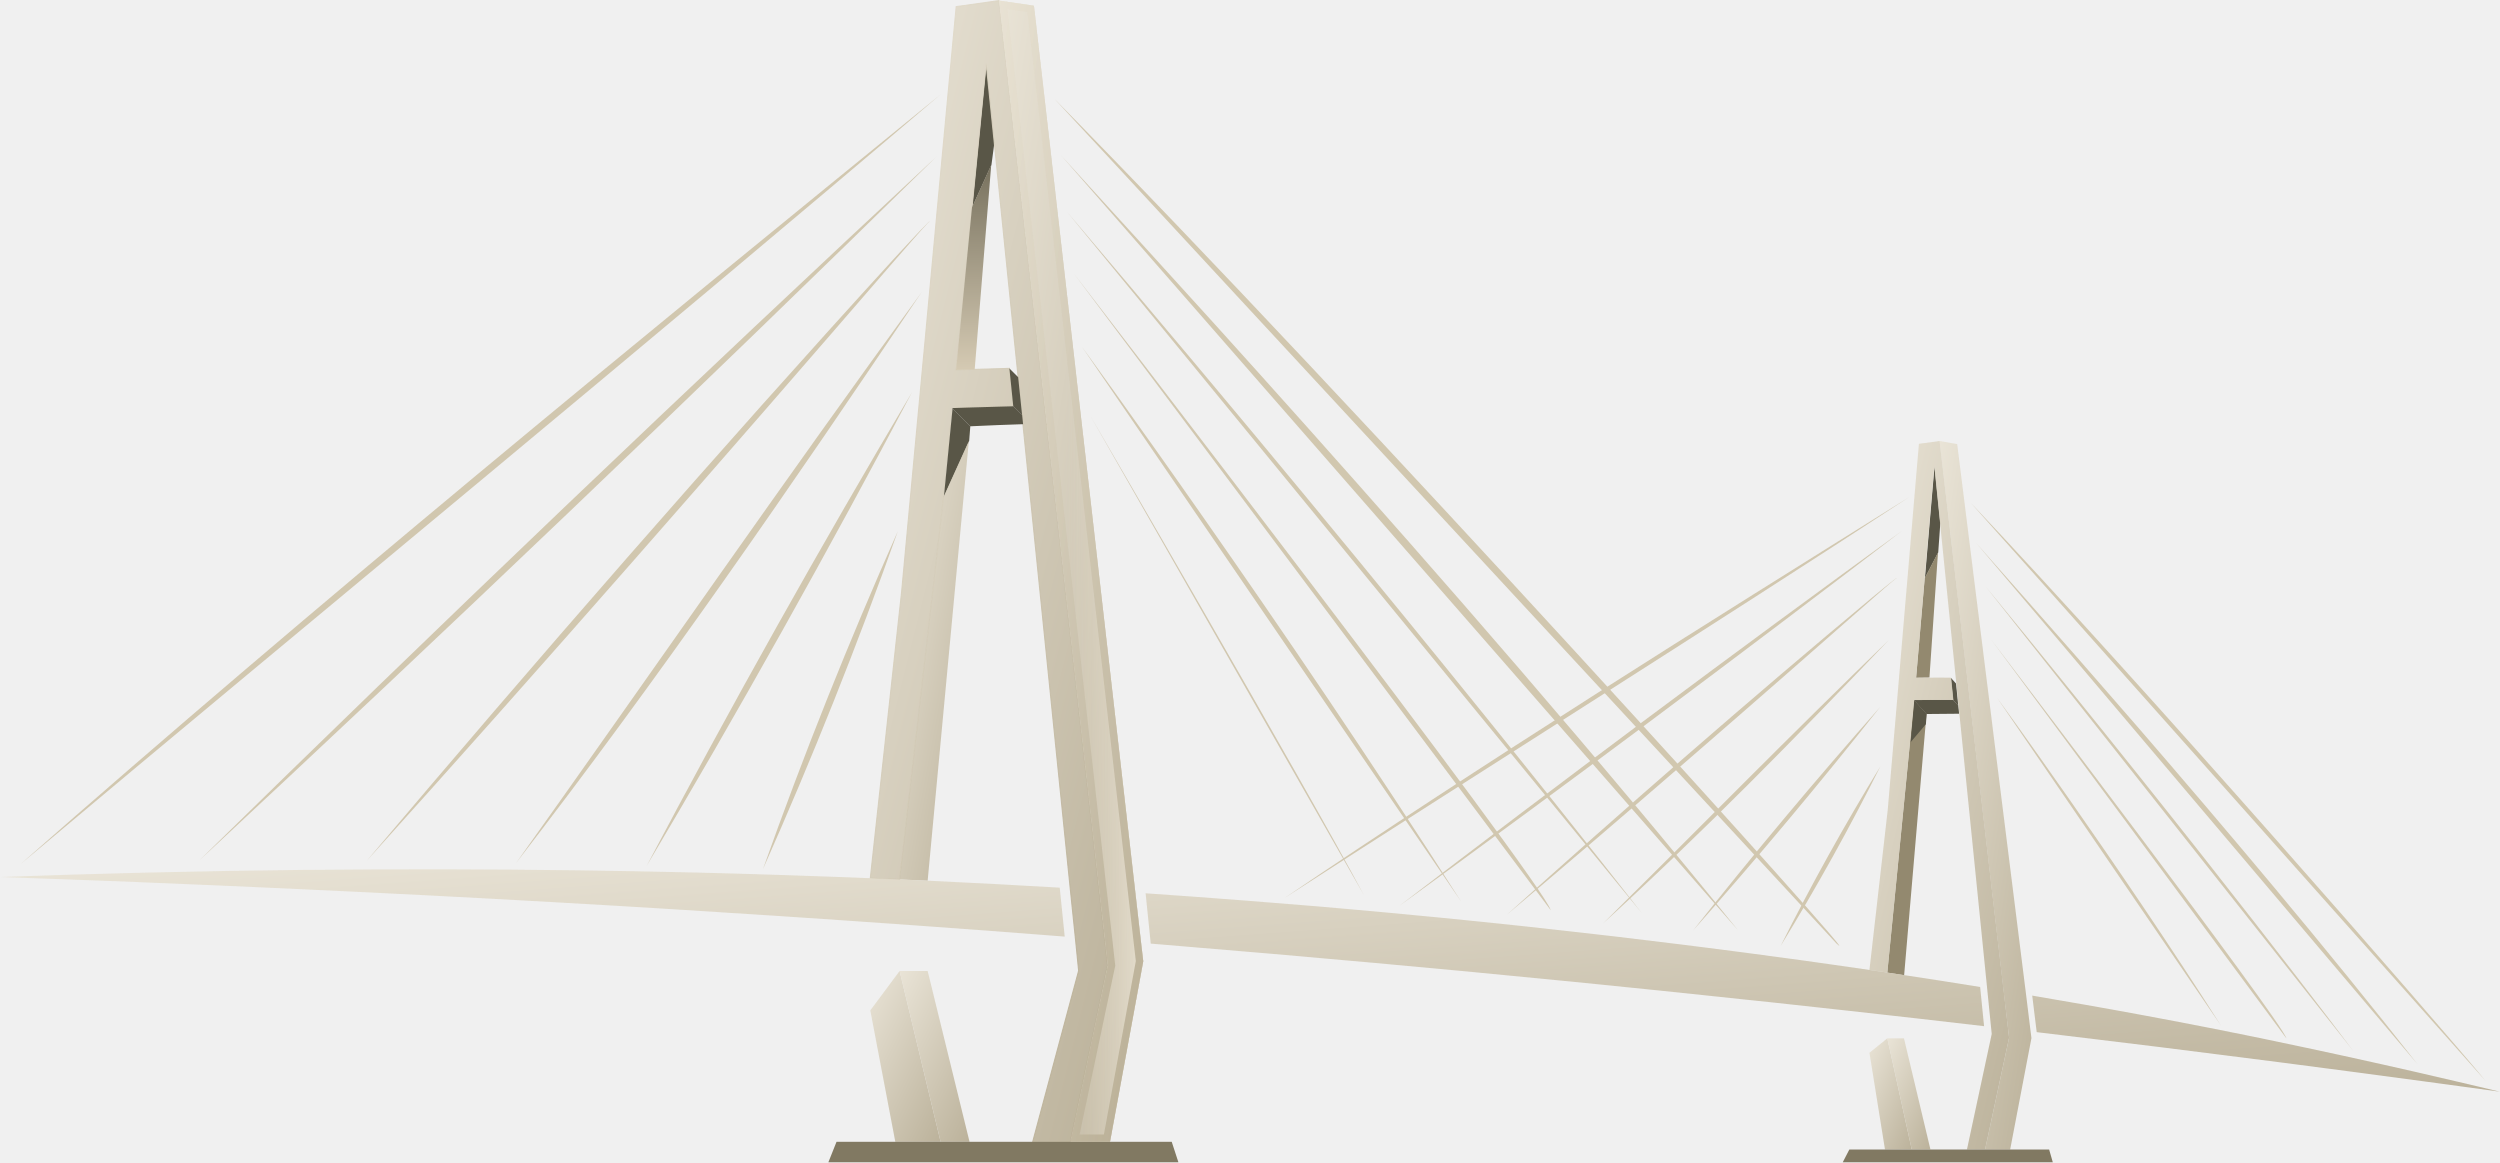
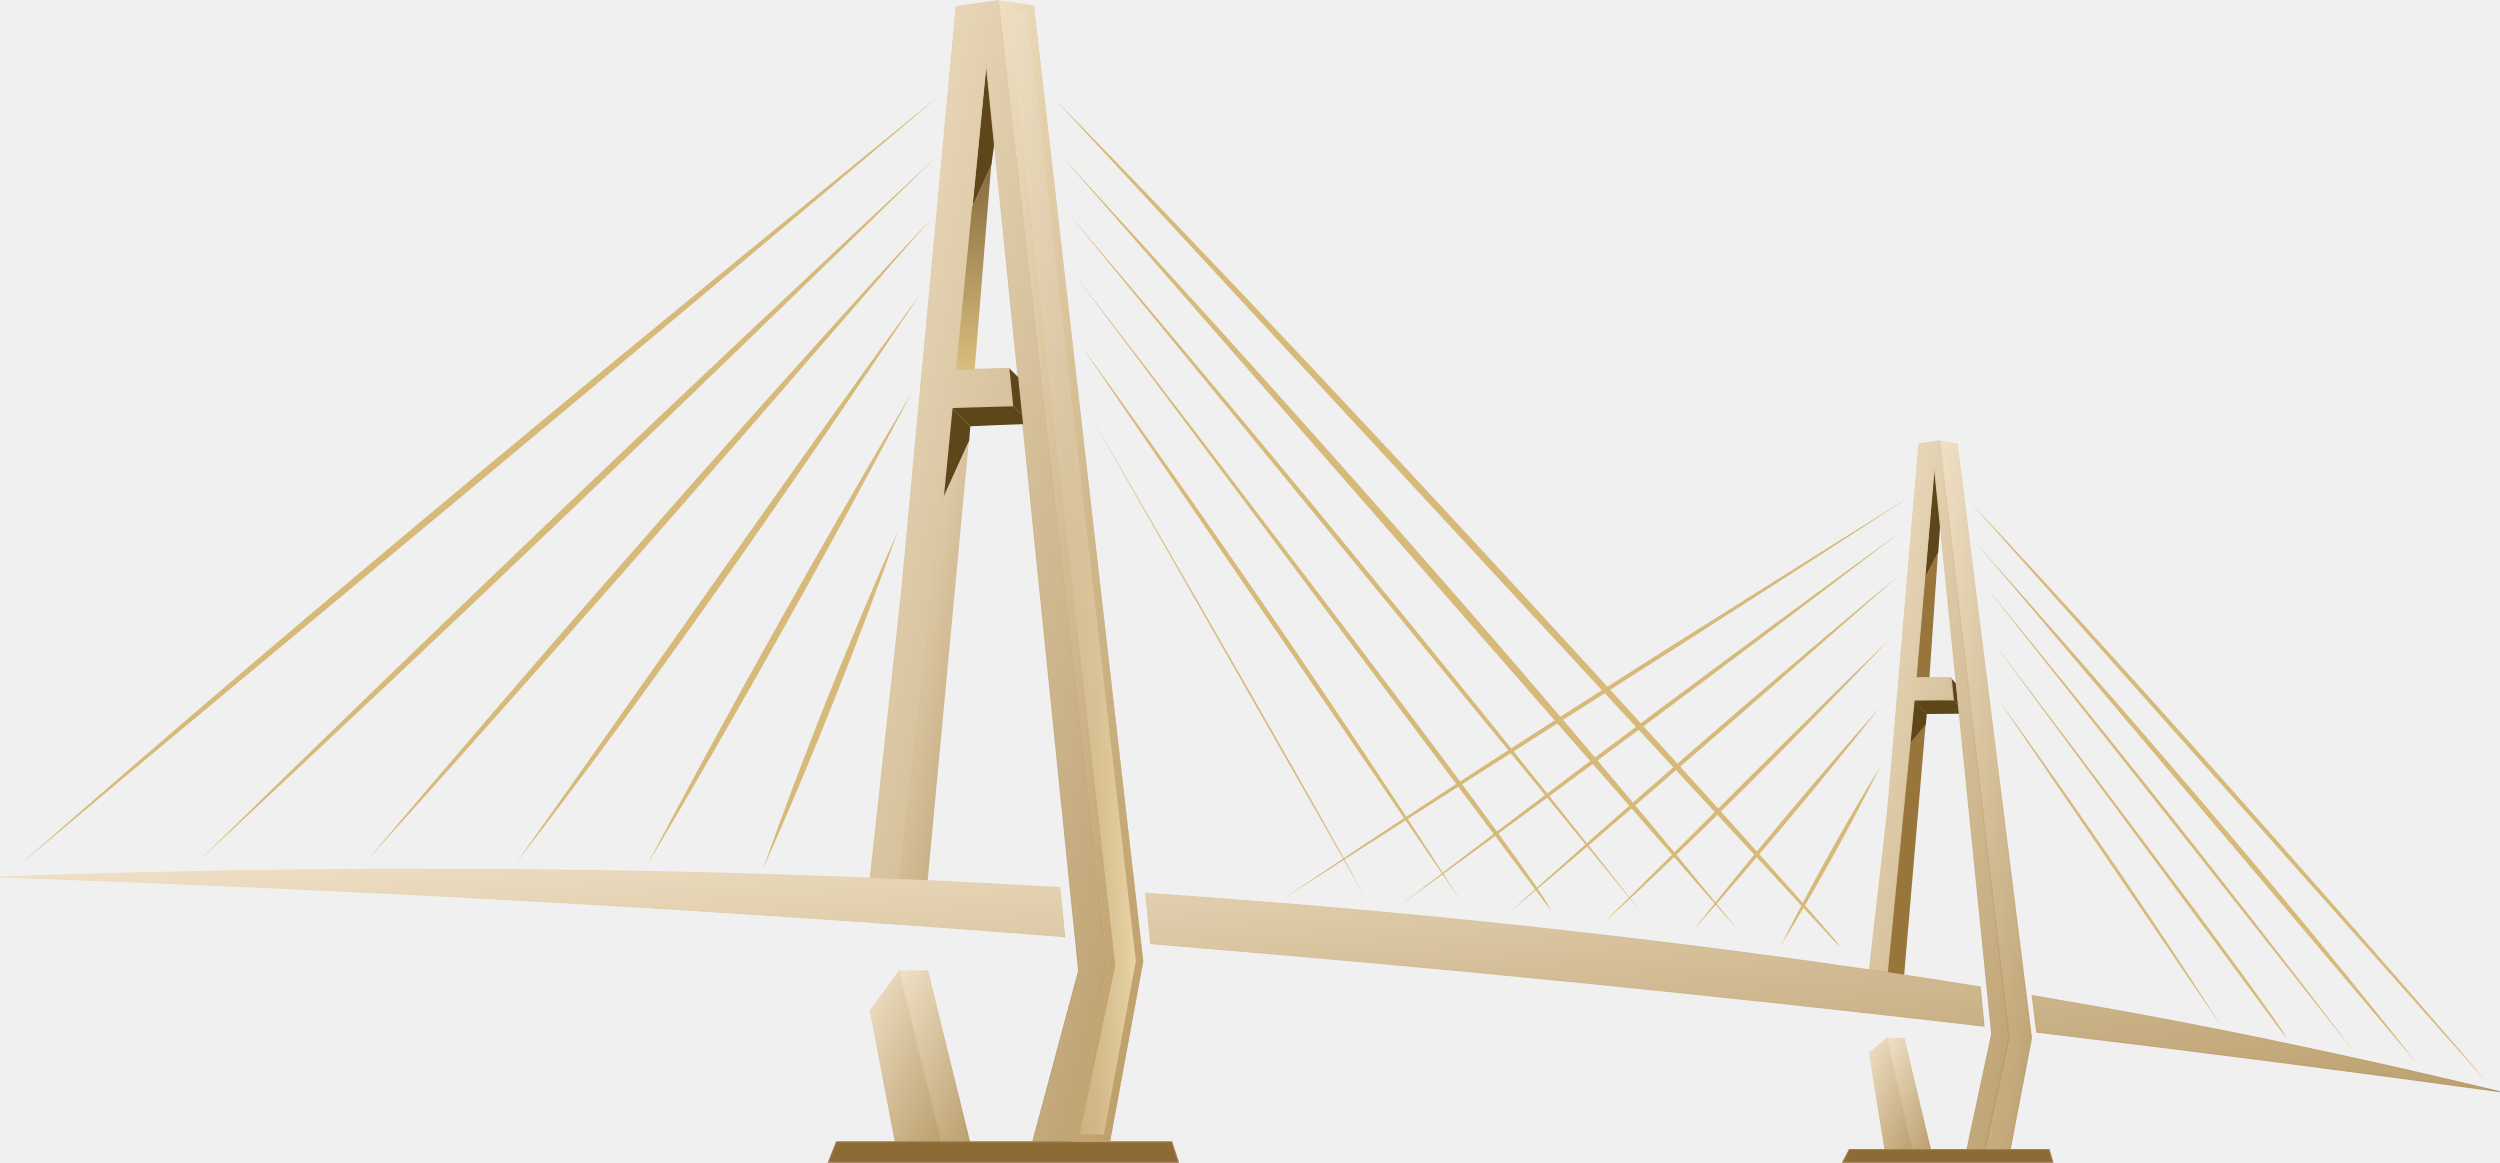
<svg xmlns="http://www.w3.org/2000/svg" xmlns:xlink="http://www.w3.org/1999/xlink" preserveAspectRatio="none" overflow="visible" style="display: block;" width="340.02" height="158.151" viewBox="0 0 340.02 158.151" fill="none">
  <g id="Group 97">
    <g id="Vector">
</g>
-     <path id="Vector_2" d="M134.846 22.413L135.249 19.362L134.16 8.683L132.233 28.182L134.846 22.413Z" fill="#595647" />
-     <path id="Vector_3" d="M257.569 145.22L257.298 143.981L256.914 142.243L256.687 141.223L254.257 143.189L254.427 144.228L256.372 156.339H260.011L257.569 145.22Z" fill="url(#paint0_linear_0_81)" fill-opacity="0.87" stroke-miterlimit="10" />
+     <path id="Vector_2" d="M134.846 22.413L135.249 19.362L134.16 8.683L132.233 28.182L134.846 22.413Z" fill="#5C461A" />
+     <path id="Vector_3" d="M257.569 145.22L257.298 143.981L256.914 142.243L256.687 141.223L254.257 143.189L254.427 144.228L256.372 156.339H260.011L257.569 145.22Z" fill="url(#paint0_linear_0_81)" fill-opacity="0.87" stroke-width="0.15" stroke-miterlimit="10" stroke="url(#paint1_linear_0_81)" stroke-opacity="0.87" />
    <g id="Vector_4">
      <path d="M150.234 127.822L149.465 121.047L136.772 8.339L135.846 0.085L130.048 0.898L128.077 22.015L127.919 23.714L127.315 30.196L127.17 31.781L126.522 38.756L126.383 40.235L125.665 47.956L125.527 49.408L124.519 60.193L124.375 61.732L122.782 78.812L122.631 80.445L118.368 119.435C119.772 119.495 122.354 119.608 122.354 119.608L128.335 67.561L129.512 55.557L129.525 55.483L132.151 55.397L137.805 55.237L137.282 50.101L132.566 50.241L130.035 50.314V50.3L132.207 28.171L134.128 8.672L135.135 18.511L138.346 50.067L138.869 55.203L138.995 56.416L139.121 57.668L145.555 120.801L146.248 127.489L146.701 132.026L140.455 155.288H145.562L150.63 131.28L150.246 127.809L150.234 127.822Z" fill="url(#paint2_linear_0_81)" fill-opacity="0.87" />
      <path d="M138.459 51.3L138.982 56.462M150.234 127.822L149.465 121.047L136.772 8.339L135.846 0.085L130.048 0.898L128.077 22.015L127.919 23.714L127.315 30.196L127.17 31.781L126.522 38.756L126.383 40.235L125.665 47.956L125.527 49.408L124.519 60.193L124.375 61.732L122.782 78.812L122.631 80.445L118.368 119.435C119.772 119.495 122.354 119.608 122.354 119.608L128.335 67.561L129.512 55.557L129.525 55.483L132.151 55.397L137.805 55.237L137.282 50.101L132.566 50.241L130.035 50.314V50.3L132.207 28.171L134.128 8.672L135.135 18.511L138.346 50.067L138.869 55.203L138.995 56.416L139.121 57.668L145.555 120.801L146.248 127.489L146.701 132.026L140.455 155.288H145.562L150.63 131.28L150.246 127.809L150.234 127.822Z" stroke-width="0.15" stroke-miterlimit="10" stroke="url(#paint3_linear_0_81)" stroke-opacity="0.87" />
    </g>
-     <path id="Vector_5" d="M131.814 59.98V59.973L131.971 57.974L129.553 55.563L128.376 67.567L131.814 59.98Z" fill="#595647" />
+     <path id="Vector_5" d="M131.814 59.98V59.973L131.971 57.974L129.553 55.563L128.376 67.567L131.814 59.98Z" fill="#5C461A" />
    <path id="Vector_6" d="M155.196 128.207L154.415 121.372L149.479 78.191L149.315 76.726L147.71 62.69L147.527 61.097L146.797 54.729L146.526 52.371L145.764 45.676L145.5 43.377L144.838 37.582L144.58 35.324L143.919 29.548L143.667 27.343L143.214 23.372L142.975 21.267L140.626 0.776L135.891 0.077L136.823 8.337L137.308 12.674L142.055 54.822L148.963 116.183L149.51 121.052L150.285 127.827L150.669 131.298L145.6 155.3H150.971L155.492 130.745L155.196 128.207Z" fill="url(#paint4_linear_0_81)" fill-opacity="0.87" />
    <path id="Vector_7" d="M132.202 28.185L130.03 50.322L132.567 50.248L134.815 22.416L132.202 28.185Z" fill="url(#paint5_linear_0_81)" />
-     <path id="Vector_8" d="M262.026 97.121L260.338 95.243L256.686 132.282C257.48 132.402 258.197 132.515 258.978 132.635L262.019 97.121H262.026Z" fill="#93896F" />
-     <path id="Vector_9" d="M263.613 75.141L263.89 71.27H263.902L263.109 63.45L261.805 78.631L263.613 75.141Z" fill="#595647" />
-     <path id="Vector_10" d="M263.591 75.131L261.777 78.622L260.606 92.178C260.726 92.178 262.218 92.152 262.42 92.152L263.584 75.125L263.591 75.131Z" fill="#93896F" />
-     <path id="Vector_11" d="M260.703 148.565L260.407 147.319L258.953 141.223H256.686L257.297 143.981L257.568 145.22L260.011 156.339H262.554L260.703 148.565Z" fill="url(#paint6_linear_0_81)" fill-opacity="0.87" stroke-miterlimit="10" />
-     <path id="Vector_12" d="M276.179 140.291L275.562 135.274L272.37 109.8L272.181 108.295L271.054 99.268L270.872 97.783L269.82 89.402L269.638 87.924L269.096 83.62L268.92 82.201L268.397 78.044L268.227 76.645L267.799 73.234L267.598 71.609L266.194 60.404L263.782 59.978L265.413 73.894L265.438 74.147L267.887 95.138L272.502 134.775L273.107 139.918L273.252 141.15L269.984 156.352H273.396L276.293 141.19L276.179 140.291Z" fill="url(#paint8_linear_0_81)" fill-opacity="0.87" stroke-miterlimit="10" />
-     <path id="Vector_13" d="M137.286 50.111L137.809 55.247L139.011 56.44L138.476 51.297L137.286 50.111Z" fill="#595647" />
+     <path id="Vector_8" d="M262.026 97.121L260.338 95.243L256.686 132.282C257.48 132.402 258.197 132.515 258.978 132.635L262.019 97.121H262.026Z" fill="#98763B" />
+     <path id="Vector_9" d="M263.613 75.141L263.89 71.27H263.902L263.109 63.45L261.805 78.631L263.613 75.141Z" fill="#5C461A" />
+     <path id="Vector_10" d="M263.591 75.131L261.777 78.622L260.606 92.178C260.726 92.178 262.218 92.152 262.42 92.152L263.584 75.125L263.591 75.131Z" fill="#98763B" />
+     <path id="Vector_11" d="M260.703 148.565L260.407 147.319L258.953 141.223H256.686L257.297 143.981L257.568 145.22L260.011 156.339H262.554L260.703 148.565Z" fill="url(#paint6_linear_0_81)" fill-opacity="0.87" stroke-width="0.15" stroke-miterlimit="10" stroke="url(#paint7_linear_0_81)" stroke-opacity="0.87" />
+     <path id="Vector_12" d="M276.179 140.291L275.562 135.274L272.37 109.8L272.181 108.295L271.054 99.268L270.872 97.783L269.82 89.402L269.638 87.924L269.096 83.62L268.92 82.201L268.397 78.044L268.227 76.645L267.799 73.234L267.598 71.609L266.194 60.404L263.782 59.978L265.413 73.894L265.438 74.147L267.887 95.138L272.502 134.775L273.107 139.918L273.252 141.15L269.984 156.352H273.396L276.293 141.19L276.179 140.291Z" fill="url(#paint8_linear_0_81)" fill-opacity="0.87" stroke-width="0.15" stroke-miterlimit="10" stroke="url(#paint9_linear_0_81)" stroke-opacity="0.87" />
+     <path id="Vector_13" d="M137.286 50.111L137.809 55.247L139.011 56.44L138.476 51.297L137.286 50.111Z" fill="#5C461A" />
    <g id="Vector_14">
</g>
-     <path id="Vector_15" d="M139.026 56.433L137.836 55.254L132.182 55.414L129.556 55.501L129.544 55.574L131.962 57.979C133.957 57.872 137.395 57.752 139.146 57.692L139.02 56.44L139.026 56.433Z" fill="#595647" />
-     <path id="Vector_16" d="M265.645 95.21L266.338 95.989L266.036 92.971L265.337 92.192L265.645 95.21Z" fill="#595647" />
+     <path id="Vector_15" d="M139.026 56.433L137.836 55.254L132.182 55.414L129.556 55.501L129.544 55.574L131.962 57.979C133.957 57.872 137.395 57.752 139.146 57.692L139.02 56.44L139.026 56.433Z" fill="#5C461A" />
+     <path id="Vector_16" d="M265.645 95.21L266.338 95.989L266.036 92.971L265.337 92.192L265.645 95.21Z" fill="#5C461A" />
    <g id="Vector_17">
</g>
-     <path id="Vector_18" d="M265.648 95.194C264.572 95.174 263.249 95.187 262.135 95.194C261.379 95.194 260.718 95.194 260.315 95.207V95.234L262.003 97.112L266.454 97.072L266.341 95.966L265.648 95.194Z" fill="#595647" />
-     <path id="Vector_19" d="M261.938 98.494L262.039 97.121L260.351 95.243L259.86 100.945L261.938 98.494Z" fill="#595647" />
+     <path id="Vector_18" d="M265.648 95.194C264.572 95.174 263.249 95.187 262.135 95.194C261.379 95.194 260.718 95.194 260.315 95.207V95.234L262.003 97.112L266.454 97.072L266.341 95.966L265.648 95.194Z" fill="#5C461A" />
+     <path id="Vector_19" d="M261.938 98.494L262.039 97.121L260.351 95.243L259.86 100.945L261.938 98.494Z" fill="#5C461A" />
    <path id="Vector_20" d="M126.168 119.786L131.772 59.978L128.334 67.565L122.352 119.613C123.599 119.66 125.771 119.759 127.018 119.819" fill="url(#paint10_linear_0_81)" fill-opacity="0.87" />
-     <path id="Vector_21" d="M121.768 155.296H127.932L122.712 133.566L122.354 132.06L118.368 137.423L121.768 155.296Z" fill="url(#paint11_linear_0_81)" fill-opacity="0.87" stroke-miterlimit="10" />
-     <path id="Vector_22" d="M273.114 139.918L272.516 134.775L267.901 95.138L265.451 74.154L265.42 73.901L263.796 59.978L260.987 60.358L259.993 72.049L259.879 73.394L259.533 77.478L259.407 78.937L259.048 83.134L258.916 84.679L258.544 89.083L258.412 90.648L257.732 98.629L257.594 100.228L256.895 108.408L256.744 110.167L254.257 131.93C255.012 132.037 255.95 132.163 256.693 132.283L260.345 95.245V95.218C260.754 95.205 261.409 95.205 262.165 95.205C263.279 95.191 264.601 95.185 265.678 95.205L265.37 92.174C264.425 92.154 263.33 92.154 262.379 92.167C262.196 92.167 262.02 92.167 261.856 92.167C261.523 92.167 261.214 92.174 260.956 92.18C260.824 92.18 260.71 92.18 260.603 92.187L261.623 80.409L263.084 63.449L263.877 71.263L265.993 92.18L266.301 95.211L266.49 97.077L270.262 134.382V134.395L270.791 139.651L270.891 140.624L267.762 155.213L267.611 155.919L267.517 156.345H269.985L273.253 141.143L273.108 139.911L273.114 139.918Z" fill="url(#paint13_linear_0_81)" fill-opacity="0.87" stroke-miterlimit="10" />
-     <path id="Vector_23" d="M131.866 155.296L126.168 132.06H122.352L127.931 155.296H131.866Z" fill="url(#paint15_linear_0_81)" fill-opacity="0.87" stroke-miterlimit="10" />
-     <path id="Vector_24" d="M145.538 155.305H140.425V155.298H140.419H131.843H127.908H121.744H113.773L112.665 158.076H140.419H145.532H160.271L159.364 155.298H150.909H145.538V155.305Z" fill="#817962" stroke-miterlimit="10" />
-     <path id="Vector_25" d="M278.699 156.344H273.422H270.01H268.845H268.033H267.542H262.586H260.043H256.403H255.881H255.031H251.524L250.63 158.076H256.555H257.392H269.663H270.463H279.196L278.699 156.344Z" fill="#817962" stroke-miterlimit="10" />
-     <path id="Vector_26" d="M144.818 127.383C131.507 126.344 118.316 125.404 105.233 124.538C105.113 124.532 105 124.525 104.88 124.518C100.466 124.225 96.072 123.946 91.683 123.672C91.545 123.666 91.412 123.652 91.274 123.646C86.142 123.326 81.03 123.033 75.93 122.74C75.779 122.733 75.628 122.72 75.47 122.713C69.671 122.38 63.891 122.074 58.136 121.774C57.948 121.767 57.759 121.754 57.576 121.747C51.563 121.441 45.569 121.148 39.606 120.874C39.367 120.861 39.122 120.855 38.882 120.841C32.309 120.541 25.761 120.255 19.25 119.995C18.948 119.982 18.646 119.969 18.344 119.955C12.205 119.715 6.085 119.489 0.003 119.282C6.375 119.049 12.967 118.849 19.773 118.683C20.101 118.676 20.434 118.669 20.762 118.663C27.436 118.503 34.305 118.383 41.357 118.31C41.615 118.31 41.879 118.31 42.138 118.31C48.132 118.25 54.258 118.223 60.504 118.236C60.705 118.236 60.907 118.236 61.115 118.236C66.781 118.25 72.542 118.29 78.398 118.37C78.562 118.37 78.725 118.37 78.889 118.376C83.825 118.443 88.831 118.536 93.893 118.656C94.038 118.656 94.183 118.656 94.328 118.663C98.515 118.763 102.758 118.889 107.027 119.029C107.153 119.029 107.273 119.036 107.399 119.043C111.233 119.169 115.093 119.309 118.99 119.469C120.394 119.529 121.798 119.589 123.196 119.649C124.443 119.695 125.671 119.755 126.917 119.815C132.596 120.082 138.339 120.388 144.131 120.728L144.156 120.968L144.811 127.396L144.818 127.383ZM329.343 145.976C329.06 145.909 328.764 145.842 328.474 145.776C325.471 145.09 322.241 144.363 318.797 143.611C318.589 143.564 318.388 143.524 318.18 143.477C315.151 142.818 311.959 142.138 308.635 141.446C308.446 141.406 308.257 141.366 308.068 141.326C307.262 141.159 306.456 140.993 305.631 140.826C304.152 140.526 302.238 140.14 299.933 139.687C299.757 139.654 299.587 139.62 299.41 139.587C297.119 139.141 294.43 138.621 291.395 138.062C291.238 138.035 291.087 138.002 290.923 137.975C288.612 137.549 286.1 137.089 283.386 136.616C283.273 136.596 283.153 136.576 283.034 136.556C280.937 136.19 278.727 135.803 276.398 135.41L277.008 140.38C279.665 140.693 282.291 141.019 284.935 141.339C285.042 141.352 285.156 141.366 285.263 141.379C287.895 141.699 290.533 142.012 293.152 142.338C293.297 142.358 293.442 142.378 293.593 142.392C296.288 142.725 298.963 143.071 301.652 143.411C301.816 143.431 301.973 143.451 302.137 143.471C304.825 143.811 307.514 144.15 310.19 144.497C310.36 144.517 310.536 144.543 310.706 144.563C313.785 144.963 316.845 145.363 319.911 145.769C320.094 145.796 320.283 145.816 320.472 145.842C323.5 146.242 326.522 146.648 329.538 147.055C329.796 147.088 330.061 147.128 330.319 147.161C333.549 147.601 336.785 148.034 340.003 148.48C336.911 147.741 333.335 146.895 329.337 145.976H329.343ZM269.314 134.238C266.216 133.738 262.64 133.172 259.215 132.659C259.215 132.659 258.245 132.512 256.929 132.313C256.18 132.199 255.651 132.119 254.896 132.013C253.164 131.76 251.389 131.5 249.588 131.247C249.462 131.227 249.336 131.213 249.216 131.193C247.775 130.987 246.308 130.78 244.822 130.574C244.482 130.527 244.142 130.481 243.795 130.434C243.758 130.434 243.72 130.421 243.682 130.421C243.562 130.407 243.449 130.387 243.336 130.374C241.283 130.094 239.174 129.808 237.039 129.528C236.863 129.508 236.687 129.481 236.511 129.461C235.018 129.262 233.501 129.068 231.965 128.875C231.581 128.829 231.196 128.775 230.806 128.729C230.088 128.635 229.364 128.549 228.64 128.455C228.426 128.429 228.206 128.402 227.992 128.376C225.328 128.042 222.621 127.716 219.851 127.39C219.466 127.343 219.076 127.303 218.692 127.256C218.629 127.25 218.566 127.243 218.497 127.236C218.251 127.21 218.012 127.183 217.766 127.15C214.549 126.777 211.262 126.41 207.9 126.044C207.655 126.017 207.409 125.991 207.163 125.964C207.038 125.951 206.912 125.937 206.786 125.924C206.66 125.911 206.534 125.897 206.408 125.884C202.901 125.511 199.325 125.145 195.673 124.785C195.32 124.752 194.968 124.718 194.621 124.685C190.73 124.305 186.745 123.939 182.69 123.579C182.526 123.566 182.362 123.552 182.205 123.539C181.122 123.446 180.045 123.346 178.956 123.253C175.839 122.993 172.748 122.746 169.656 122.507C169.537 122.5 169.423 122.487 169.304 122.48C164.783 122.127 160.275 121.794 155.811 121.494L156.51 128.342C156.579 128.342 156.648 128.356 156.724 128.356C162.013 128.789 167.283 129.235 172.534 129.688C172.641 129.695 172.754 129.708 172.861 129.715C177.382 130.108 181.89 130.507 186.386 130.914C186.537 130.927 186.688 130.94 186.839 130.954C191.146 131.347 195.44 131.74 199.721 132.146C199.86 132.159 199.998 132.173 200.137 132.186C200.338 132.206 200.533 132.226 200.735 132.246C200.779 132.246 200.817 132.253 200.861 132.259C204.733 132.626 208.599 133.005 212.452 133.385C212.478 133.385 212.503 133.385 212.522 133.392C212.755 133.412 212.994 133.438 213.227 133.458C213.321 133.465 213.416 133.478 213.51 133.485C216.942 133.825 220.354 134.178 223.767 134.524C223.975 134.544 224.189 134.564 224.396 134.591C224.51 134.604 224.629 134.617 224.743 134.624C225.108 134.664 225.473 134.697 225.838 134.737C228.3 134.991 230.756 135.25 233.211 135.51C233.381 135.53 233.551 135.543 233.721 135.563C234.842 135.683 235.969 135.803 237.09 135.923C237.449 135.963 237.814 135.996 238.173 136.036C238.998 136.123 239.829 136.21 240.653 136.296C240.805 136.31 240.949 136.33 241.101 136.343C243.159 136.563 245.206 136.789 247.252 137.016C247.372 137.029 247.491 137.042 247.617 137.056C248.461 137.149 249.305 137.242 250.148 137.335C250.501 137.375 250.847 137.415 251.2 137.449C257.439 138.142 263.666 138.841 269.849 139.567L269.32 134.264L269.314 134.238Z" fill="url(#paint17_linear_0_81)" fill-opacity="0.87" stroke-miterlimit="10" />
+     <path id="Vector_21" d="M121.768 155.296H127.932L122.712 133.566L122.354 132.06L118.368 137.423L121.768 155.296Z" fill="url(#paint11_linear_0_81)" fill-opacity="0.87" stroke-width="0.15" stroke-miterlimit="10" stroke="url(#paint12_linear_0_81)" stroke-opacity="0.87" />
+     <path id="Vector_22" d="M273.114 139.918L272.516 134.775L267.901 95.138L265.451 74.154L265.42 73.901L263.796 59.978L260.987 60.358L259.993 72.049L259.879 73.394L259.533 77.478L259.407 78.937L259.048 83.134L258.916 84.679L258.544 89.083L258.412 90.648L257.732 98.629L257.594 100.228L256.895 108.408L256.744 110.167L254.257 131.93C255.012 132.037 255.95 132.163 256.693 132.283L260.345 95.245V95.218C260.754 95.205 261.409 95.205 262.165 95.205C263.279 95.191 264.601 95.185 265.678 95.205L265.37 92.174C264.425 92.154 263.33 92.154 262.379 92.167C262.196 92.167 262.02 92.167 261.856 92.167C261.523 92.167 261.214 92.174 260.956 92.18C260.824 92.18 260.71 92.18 260.603 92.187L261.623 80.409L263.084 63.449L263.877 71.263L265.993 92.18L266.301 95.211L266.49 97.077L270.262 134.382V134.395L270.791 139.651L270.891 140.624L267.762 155.213L267.611 155.919L267.517 156.345H269.985L273.253 141.143L273.108 139.911L273.114 139.918Z" fill="url(#paint13_linear_0_81)" fill-opacity="0.87" stroke-width="0.15" stroke-miterlimit="10" stroke="url(#paint14_linear_0_81)" stroke-opacity="0.87" />
+     <path id="Vector_23" d="M131.866 155.296L126.168 132.06H122.352L127.931 155.296H131.866Z" fill="url(#paint15_linear_0_81)" fill-opacity="0.87" stroke-width="0.15" stroke-miterlimit="10" stroke="url(#paint16_linear_0_81)" stroke-opacity="0.87" />
+     <path id="Vector_24" d="M145.538 155.305H140.425V155.298H140.419H131.843H127.908H121.744H113.773L112.665 158.076H140.419H145.532H160.271L159.364 155.298H150.909H145.538V155.305Z" fill="#8C6C34" stroke-width="0.15" stroke-miterlimit="10" stroke="#A97C50" />
+     <path id="Vector_25" d="M278.699 156.344H273.422H270.01H268.845H268.033H267.542H262.586H260.043H256.403H255.881H255.031H251.524L250.63 158.076H256.555H257.392H269.663H270.463H279.196L278.699 156.344Z" fill="#8C6C34" stroke-width="0.15" stroke-miterlimit="10" stroke="#A97C50" />
+     <path id="Vector_26" d="M144.818 127.383C131.507 126.344 118.316 125.404 105.233 124.538C105.113 124.532 105 124.525 104.88 124.518C100.466 124.225 96.072 123.946 91.683 123.672C91.545 123.666 91.412 123.652 91.274 123.646C86.142 123.326 81.03 123.033 75.93 122.74C75.779 122.733 75.628 122.72 75.47 122.713C69.671 122.38 63.891 122.074 58.136 121.774C57.948 121.767 57.759 121.754 57.576 121.747C51.563 121.441 45.569 121.148 39.606 120.874C39.367 120.861 39.122 120.855 38.882 120.841C32.309 120.541 25.761 120.255 19.25 119.995C18.948 119.982 18.646 119.969 18.344 119.955C12.205 119.715 6.085 119.489 0.003 119.282C6.375 119.049 12.967 118.849 19.773 118.683C20.101 118.676 20.434 118.669 20.762 118.663C27.436 118.503 34.305 118.383 41.357 118.31C41.615 118.31 41.879 118.31 42.138 118.31C48.132 118.25 54.258 118.223 60.504 118.236C60.705 118.236 60.907 118.236 61.115 118.236C66.781 118.25 72.542 118.29 78.398 118.37C78.562 118.37 78.725 118.37 78.889 118.376C83.825 118.443 88.831 118.536 93.893 118.656C94.038 118.656 94.183 118.656 94.328 118.663C98.515 118.763 102.758 118.889 107.027 119.029C107.153 119.029 107.273 119.036 107.399 119.043C111.233 119.169 115.093 119.309 118.99 119.469C120.394 119.529 121.798 119.589 123.196 119.649C124.443 119.695 125.671 119.755 126.917 119.815C132.596 120.082 138.339 120.388 144.131 120.728L144.156 120.968L144.811 127.396L144.818 127.383ZM329.343 145.976C329.06 145.909 328.764 145.842 328.474 145.776C325.471 145.09 322.241 144.363 318.797 143.611C318.589 143.564 318.388 143.524 318.18 143.477C315.151 142.818 311.959 142.138 308.635 141.446C308.446 141.406 308.257 141.366 308.068 141.326C307.262 141.159 306.456 140.993 305.631 140.826C304.152 140.526 302.238 140.14 299.933 139.687C299.757 139.654 299.587 139.62 299.41 139.587C297.119 139.141 294.43 138.621 291.395 138.062C291.238 138.035 291.087 138.002 290.923 137.975C288.612 137.549 286.1 137.089 283.386 136.616C283.273 136.596 283.153 136.576 283.034 136.556C280.937 136.19 278.727 135.803 276.398 135.41L277.008 140.38C279.665 140.693 282.291 141.019 284.935 141.339C285.042 141.352 285.156 141.366 285.263 141.379C287.895 141.699 290.533 142.012 293.152 142.338C293.297 142.358 293.442 142.378 293.593 142.392C296.288 142.725 298.963 143.071 301.652 143.411C301.816 143.431 301.973 143.451 302.137 143.471C304.825 143.811 307.514 144.15 310.19 144.497C310.36 144.517 310.536 144.543 310.706 144.563C313.785 144.963 316.845 145.363 319.911 145.769C320.094 145.796 320.283 145.816 320.472 145.842C323.5 146.242 326.522 146.648 329.538 147.055C329.796 147.088 330.061 147.128 330.319 147.161C333.549 147.601 336.785 148.034 340.003 148.48C336.911 147.741 333.335 146.895 329.337 145.976H329.343ZM269.314 134.238C266.216 133.738 262.64 133.172 259.215 132.659C259.215 132.659 258.245 132.512 256.929 132.313C256.18 132.199 255.651 132.119 254.896 132.013C253.164 131.76 251.389 131.5 249.588 131.247C249.462 131.227 249.336 131.213 249.216 131.193C247.775 130.987 246.308 130.78 244.822 130.574C244.482 130.527 244.142 130.481 243.795 130.434C243.758 130.434 243.72 130.421 243.682 130.421C243.562 130.407 243.449 130.387 243.336 130.374C241.283 130.094 239.174 129.808 237.039 129.528C236.863 129.508 236.687 129.481 236.511 129.461C235.018 129.262 233.501 129.068 231.965 128.875C231.581 128.829 231.196 128.775 230.806 128.729C230.088 128.635 229.364 128.549 228.64 128.455C228.426 128.429 228.206 128.402 227.992 128.376C225.328 128.042 222.621 127.716 219.851 127.39C219.466 127.343 219.076 127.303 218.692 127.256C218.629 127.25 218.566 127.243 218.497 127.236C218.251 127.21 218.012 127.183 217.766 127.15C214.549 126.777 211.262 126.41 207.9 126.044C207.655 126.017 207.409 125.991 207.163 125.964C207.038 125.951 206.912 125.937 206.786 125.924C206.66 125.911 206.534 125.897 206.408 125.884C202.901 125.511 199.325 125.145 195.673 124.785C195.32 124.752 194.968 124.718 194.621 124.685C190.73 124.305 186.745 123.939 182.69 123.579C182.526 123.566 182.362 123.552 182.205 123.539C181.122 123.446 180.045 123.346 178.956 123.253C175.839 122.993 172.748 122.746 169.656 122.507C169.537 122.5 169.423 122.487 169.304 122.48C164.783 122.127 160.275 121.794 155.811 121.494L156.51 128.342C156.579 128.342 156.648 128.356 156.724 128.356C162.013 128.789 167.283 129.235 172.534 129.688C172.641 129.695 172.754 129.708 172.861 129.715C177.382 130.108 181.89 130.507 186.386 130.914C186.537 130.927 186.688 130.94 186.839 130.954C191.146 131.347 195.44 131.74 199.721 132.146C199.86 132.159 199.998 132.173 200.137 132.186C200.338 132.206 200.533 132.226 200.735 132.246C200.779 132.246 200.817 132.253 200.861 132.259C204.733 132.626 208.599 133.005 212.452 133.385C212.478 133.385 212.503 133.385 212.522 133.392C212.755 133.412 212.994 133.438 213.227 133.458C213.321 133.465 213.416 133.478 213.51 133.485C216.942 133.825 220.354 134.178 223.767 134.524C223.975 134.544 224.189 134.564 224.396 134.591C224.51 134.604 224.629 134.617 224.743 134.624C225.108 134.664 225.473 134.697 225.838 134.737C228.3 134.991 230.756 135.25 233.211 135.51C233.381 135.53 233.551 135.543 233.721 135.563C234.842 135.683 235.969 135.803 237.09 135.923C237.449 135.963 237.814 135.996 238.173 136.036C238.998 136.123 239.829 136.21 240.653 136.296C240.805 136.31 240.949 136.33 241.101 136.343C243.159 136.563 245.206 136.789 247.252 137.016C247.372 137.029 247.491 137.042 247.617 137.056C248.461 137.149 249.305 137.242 250.148 137.335C250.501 137.375 250.847 137.415 251.2 137.449C257.439 138.142 263.666 138.841 269.849 139.567L269.32 134.264L269.314 134.238Z" fill="url(#paint17_linear_0_81)" fill-opacity="0.87" stroke-width="0.15" stroke-miterlimit="10" stroke="url(#paint18_linear_0_81)" stroke-opacity="0.87" />
    <g id="Vector_27">
      <use xlink:href="#stroke0_0_81" fill="url(#paint19_linear_0_81)" />
      <mask id="stroke1_0_81" fill="white">
        <use xlink:href="#stroke0_0_81" />
      </mask>
      <path d="M155.196 128.207L154.415 121.372L149.479 78.191L149.315 76.726L147.71 62.69L147.527 61.097L146.797 54.729L146.526 52.371L145.764 45.676L145.5 43.377L144.838 37.582L144.58 35.324L143.919 29.548L143.667 27.343L143.214 23.372L142.975 21.267L140.626 0.776L135.891 0.077L136.823 8.337L137.308 12.674L142.055 54.822L148.963 116.183L149.51 121.052L150.285 127.827L150.669 131.298L145.6 155.3H150.971L155.492 130.745L155.196 128.207Z" stroke-width="2" stroke="url(#paint20_linear_0_81)" stroke-opacity="0.87" mask="url(#stroke1_0_81)" />
    </g>
-     <path id="Vector_28" d="M127.954 12.823C88.092 46.797 42.885 83.869 2.79 117.53C42.771 82.304 86.549 46.497 127.954 12.823Z" fill="#D1C7AF" />
-     <path id="Vector_29" d="M127.427 21.248C95.706 52.378 59.647 86.812 27.083 117.049C58.797 85.92 94.869 51.492 127.427 21.248Z" fill="#D1C7AF" />
-     <path id="Vector_30" d="M126.312 30.313C126.35 30.253 126.407 30.186 126.432 30.126C126.419 30.106 126.331 30.2 126.287 30.239C125.034 31.552 122.994 33.943 121.773 35.329C99.118 61.556 73.083 91.387 49.856 117.101C72.202 90.627 98.224 60.757 121.596 35.176C122.843 33.843 124.971 31.498 126.268 30.226C126.312 30.193 126.4 30.086 126.426 30.119C126.394 30.2 126.344 30.246 126.3 30.313H126.312Z" fill="#D1C7AF" />
-     <path id="Vector_31" d="M125.374 39.704C107.757 65.938 89.53 92.378 70.2 117.366C87.918 92.465 107.336 64.392 125.374 39.704Z" fill="#D1C7AF" />
-     <path id="Vector_32" d="M124.042 53.343C112.942 74.421 100.135 97.29 87.952 117.761C99.052 96.677 111.865 73.821 124.042 53.343Z" fill="#D1C7AF" />
-     <path id="Vector_33" d="M122.125 72.219C116.59 87.78 110.47 103.135 103.759 118.231C109.287 102.662 115.419 87.314 122.125 72.219Z" fill="#D1C7AF" />
-     <path id="Vector_34" d="M249.764 128.313C256.187 134.415 184.339 54.928 143.376 13.406Z" fill="#D1C7AF" />
-     <path id="Vector_35" d="M144.282 21.095C148.167 25.485 198.915 80.057 236.422 126.569Z" fill="#D1C7AF" />
-     <path id="Vector_36" d="M223.294 124.186C223.294 124.186 193.255 85.395 145.126 28.818Z" fill="#D1C7AF" />
-     <path id="Vector_37" d="M146.063 37.219C146.063 37.219 209.939 120.057 210.915 123.801Z" fill="#D1C7AF" />
-     <path id="Vector_38" d="M147.167 47.188C147.167 47.188 174.562 84.706 198.79 122.717Z" fill="#D1C7AF" />
-     <path id="Vector_39" d="M148.233 56.446C148.233 56.446 177.284 106.301 185.501 121.743Z" fill="#D1C7AF" />
+     <path id="Vector_28" d="M127.954 12.823C88.092 46.797 42.885 83.869 2.79 117.53C42.771 82.304 86.549 46.497 127.954 12.823Z" fill="#D7B979" />
+     <path id="Vector_29" d="M127.427 21.248C95.706 52.378 59.647 86.812 27.083 117.049C58.797 85.92 94.869 51.492 127.427 21.248Z" fill="#D7B979" />
+     <path id="Vector_30" d="M126.312 30.313C126.35 30.253 126.407 30.186 126.432 30.126C126.419 30.106 126.331 30.2 126.287 30.239C125.034 31.552 122.994 33.943 121.773 35.329C99.118 61.556 73.083 91.387 49.856 117.101C72.202 90.627 98.224 60.757 121.596 35.176C122.843 33.843 124.971 31.498 126.268 30.226C126.312 30.193 126.4 30.086 126.426 30.119C126.394 30.2 126.344 30.246 126.3 30.313H126.312Z" fill="#D7B979" />
+     <path id="Vector_31" d="M125.374 39.704C107.757 65.938 89.53 92.378 70.2 117.366C87.918 92.465 107.336 64.392 125.374 39.704Z" fill="#D7B979" />
+     <path id="Vector_32" d="M124.042 53.343C112.942 74.421 100.135 97.29 87.952 117.761C99.052 96.677 111.865 73.821 124.042 53.343Z" fill="#D7B979" />
+     <path id="Vector_33" d="M122.125 72.219C116.59 87.78 110.47 103.135 103.759 118.231C109.287 102.662 115.419 87.314 122.125 72.219Z" fill="#D7B979" />
+     <path id="Vector_34" d="M249.764 128.313C256.187 134.415 184.339 54.928 143.376 13.406Z" fill="#D7B979" />
+     <path id="Vector_35" d="M144.282 21.095C148.167 25.485 198.915 80.057 236.422 126.569Z" fill="#D7B979" />
+     <path id="Vector_36" d="M223.294 124.186C223.294 124.186 193.255 85.395 145.126 28.818Z" fill="#D7B979" />
+     <path id="Vector_37" d="M146.063 37.219C146.063 37.219 209.939 120.057 210.915 123.801Z" fill="#D7B979" />
+     <path id="Vector_38" d="M147.167 47.188C147.167 47.188 174.562 84.706 198.79 122.717Z" fill="#D7B979" />
+     <path id="Vector_39" d="M148.233 56.446C148.233 56.446 177.284 106.301 185.501 121.743Z" fill="#D7B979" />
    <g id="Vector_40">
</g>
-     <path id="Vector_41" d="M259.749 67.555C232.624 85.308 201.923 104.594 174.667 122.16C201.917 103.681 231.648 85.055 259.749 67.555Z" fill="#D1C7AF" />
-     <path id="Vector_42" d="M258.66 72.219C237.019 88.833 212.457 107.159 190.313 123.214C211.954 106.6 236.516 88.273 258.66 72.219Z" fill="#D1C7AF" />
-     <path id="Vector_43" d="M257.876 78.725C257.901 78.692 257.939 78.658 257.958 78.625C257.952 78.612 257.889 78.665 257.864 78.685C257.001 79.371 255.584 80.63 254.741 81.363C239.038 95.186 221.005 110.901 204.956 124.397C220.47 110.414 238.496 94.68 254.634 81.263C255.496 80.563 256.963 79.338 257.851 78.671C257.883 78.651 257.946 78.598 257.958 78.618C257.939 78.658 257.901 78.685 257.87 78.725H257.876Z" fill="#D1C7AF" />
-     <path id="Vector_44" d="M256.915 87.031C244.442 100.115 231.56 113.278 218.011 125.609C230.502 113.245 244.222 99.269 256.915 87.031Z" fill="#D1C7AF" />
-     <path id="Vector_45" d="M255.723 96.152C247.84 106.145 238.805 116.943 230.255 126.576C238.131 116.584 247.173 105.785 255.723 96.152Z" fill="#D1C7AF" />
-     <path id="Vector_46" d="M255.751 104.227C251.596 112.528 247.069 120.681 242.177 128.662C246.332 120.362 250.865 112.208 255.751 104.227Z" fill="#D1C7AF" />
-     <path id="Vector_47" d="M338.094 147.05C331.804 139.382 291.294 92.917 267.991 68.336Z" fill="#D1C7AF" />
-     <path id="Vector_48" d="M268.77 73.847C271.301 76.798 304.401 113.517 328.806 144.747Z" fill="#D1C7AF" />
-     <path id="Vector_49" d="M320.088 142.967C320.088 142.967 300.871 117.266 270.032 79.728Z" fill="#D1C7AF" />
-     <path id="Vector_50" d="M270.843 87.031C270.843 87.031 310.396 138.912 310.975 141.237Z" fill="#D1C7AF" />
-     <path id="Vector_51" d="M271.589 94.866C271.589 94.866 288.28 117.716 302.101 139.539Z" fill="#D1C7AF" />
+     <path id="Vector_41" d="M259.749 67.555C232.624 85.308 201.923 104.594 174.667 122.16C201.917 103.681 231.648 85.055 259.749 67.555Z" fill="#D7B979" />
+     <path id="Vector_42" d="M258.66 72.219C237.019 88.833 212.457 107.159 190.313 123.214C211.954 106.6 236.516 88.273 258.66 72.219Z" fill="#D7B979" />
+     <path id="Vector_43" d="M257.876 78.725C257.901 78.692 257.939 78.658 257.958 78.625C257.952 78.612 257.889 78.665 257.864 78.685C257.001 79.371 255.584 80.63 254.741 81.363C239.038 95.186 221.005 110.901 204.956 124.397C220.47 110.414 238.496 94.68 254.634 81.263C255.496 80.563 256.963 79.338 257.851 78.671C257.883 78.651 257.946 78.598 257.958 78.618C257.939 78.658 257.901 78.685 257.87 78.725H257.876Z" fill="#D7B979" />
+     <path id="Vector_44" d="M256.915 87.031C244.442 100.115 231.56 113.278 218.011 125.609C230.502 113.245 244.222 99.269 256.915 87.031Z" fill="#D7B979" />
+     <path id="Vector_45" d="M255.723 96.152C247.84 106.145 238.805 116.943 230.255 126.576C238.131 116.584 247.173 105.785 255.723 96.152Z" fill="#D7B979" />
+     <path id="Vector_46" d="M255.751 104.227C251.596 112.528 247.069 120.681 242.177 128.662C246.332 120.362 250.865 112.208 255.751 104.227Z" fill="#D7B979" />
+     <path id="Vector_47" d="M338.094 147.05C331.804 139.382 291.294 92.917 267.991 68.336Z" fill="#D7B979" />
+     <path id="Vector_48" d="M268.77 73.847C271.301 76.798 304.401 113.517 328.806 144.747Z" fill="#D7B979" />
+     <path id="Vector_49" d="M320.088 142.967C320.088 142.967 300.871 117.266 270.032 79.728Z" fill="#D7B979" />
+     <path id="Vector_50" d="M270.843 87.031C270.843 87.031 310.396 138.912 310.975 141.237Z" fill="#D7B979" />
+     <path id="Vector_51" d="M271.589 94.866C271.589 94.866 288.28 117.716 302.101 139.539Z" fill="#D7B979" />
    <g id="Vector_52">
</g>
  </g>
  <defs>
    <linearGradient id="paint0_linear_0_81" x1="252.777" y1="137.337" x2="268.114" y2="144.382" gradientUnits="userSpaceOnUse">
-       <stop stop-color="#F6F1E5" />
-       <stop offset="1" stop-color="#A99D80" />
+       <stop stop-color="#FFF1D9" />
+       <stop offset="1" stop-color="#A88548" />
    </linearGradient>
    <linearGradient id="paint1_linear_0_81" x1="252.777" y1="137.337" x2="268.114" y2="144.382" gradientUnits="userSpaceOnUse">
-       <stop stop-color="#F6F1E5" />
-       <stop offset="1" stop-color="#A99D80" />
+       <stop stop-color="#FFF1D9" />
+       <stop offset="1" stop-color="#A88548" />
    </linearGradient>
    <linearGradient id="paint2_linear_0_81" x1="110.072" y1="-39.824" x2="208.036" y2="-15.255" gradientUnits="userSpaceOnUse">
-       <stop stop-color="#F6F1E5" />
-       <stop offset="1" stop-color="#A99D80" />
+       <stop stop-color="#FFF1D9" />
+       <stop offset="1" stop-color="#A88548" />
    </linearGradient>
    <linearGradient id="paint3_linear_0_81" x1="110.072" y1="-39.824" x2="208.036" y2="-15.255" gradientUnits="userSpaceOnUse">
-       <stop stop-color="#F6F1E5" />
-       <stop offset="1" stop-color="#A99D80" />
+       <stop stop-color="#FFF1D9" />
+       <stop offset="1" stop-color="#A88548" />
    </linearGradient>
    <linearGradient id="paint4_linear_0_81" x1="130.851" y1="-39.838" x2="192.676" y2="-30.419" gradientUnits="userSpaceOnUse">
-       <stop stop-color="#F6F1E5" />
-       <stop offset="1" stop-color="#A99D80" />
+       <stop stop-color="#FFF1D9" />
+       <stop offset="1" stop-color="#A88548" />
    </linearGradient>
    <linearGradient id="paint5_linear_0_81" x1="132.423" y1="22.416" x2="132.423" y2="50.322" gradientUnits="userSpaceOnUse">
-       <stop stop-color="#77715E" />
-       <stop offset="1" stop-color="#D5CAB3" />
+       <stop stop-color="#866B3D" />
+       <stop offset="1" stop-color="#D9BD7D" />
    </linearGradient>
    <linearGradient id="paint6_linear_0_81" x1="255.177" y1="137.337" x2="270.709" y2="144.612" gradientUnits="userSpaceOnUse">
-       <stop stop-color="#F6F1E5" />
-       <stop offset="1" stop-color="#A99D80" />
+       <stop stop-color="#FFF1D9" />
+       <stop offset="1" stop-color="#A88548" />
    </linearGradient>
    <linearGradient id="paint7_linear_0_81" x1="255.177" y1="137.337" x2="270.709" y2="144.612" gradientUnits="userSpaceOnUse">
-       <stop stop-color="#F6F1E5" />
-       <stop offset="1" stop-color="#A99D80" />
+       <stop stop-color="#FFF1D9" />
+       <stop offset="1" stop-color="#A88548" />
    </linearGradient>
    <linearGradient id="paint8_linear_0_81" x1="260.565" y1="35.196" x2="299.976" y2="41.369" gradientUnits="userSpaceOnUse">
-       <stop stop-color="#F6F1E5" />
-       <stop offset="1" stop-color="#A99D80" />
+       <stop stop-color="#FFF1D9" />
+       <stop offset="1" stop-color="#A88548" />
    </linearGradient>
    <linearGradient id="paint9_linear_0_81" x1="260.565" y1="35.196" x2="299.976" y2="41.369" gradientUnits="userSpaceOnUse">
-       <stop stop-color="#F6F1E5" />
-       <stop offset="1" stop-color="#A99D80" />
+       <stop stop-color="#FFF1D9" />
+       <stop offset="1" stop-color="#A88548" />
    </linearGradient>
    <linearGradient id="paint10_linear_0_81" x1="119.93" y1="44.59" x2="149.273" y2="50.162" gradientUnits="userSpaceOnUse">
-       <stop stop-color="#F6F1E5" />
-       <stop offset="1" stop-color="#A99D80" />
+       <stop stop-color="#FFF1D9" />
+       <stop offset="1" stop-color="#A88548" />
    </linearGradient>
    <linearGradient id="paint11_linear_0_81" x1="115.909" y1="126.085" x2="140.67" y2="138.382" gradientUnits="userSpaceOnUse">
-       <stop stop-color="#F6F1E5" />
-       <stop offset="1" stop-color="#A99D80" />
+       <stop stop-color="#FFF1D9" />
+       <stop offset="1" stop-color="#A88548" />
    </linearGradient>
    <linearGradient id="paint12_linear_0_81" x1="115.909" y1="126.085" x2="140.67" y2="138.382" gradientUnits="userSpaceOnUse">
-       <stop stop-color="#F6F1E5" />
-       <stop offset="1" stop-color="#A99D80" />
+       <stop stop-color="#FFF1D9" />
+       <stop offset="1" stop-color="#A88548" />
    </linearGradient>
    <linearGradient id="paint13_linear_0_81" x1="249.372" y1="35.198" x2="307.399" y2="48.998" gradientUnits="userSpaceOnUse">
-       <stop stop-color="#F6F1E5" />
-       <stop offset="1" stop-color="#A99D80" />
+       <stop stop-color="#FFF1D9" />
+       <stop offset="1" stop-color="#A88548" />
    </linearGradient>
    <linearGradient id="paint14_linear_0_81" x1="249.372" y1="35.198" x2="307.399" y2="48.998" gradientUnits="userSpaceOnUse">
-       <stop stop-color="#F6F1E5" />
-       <stop offset="1" stop-color="#A99D80" />
+       <stop stop-color="#FFF1D9" />
+       <stop offset="1" stop-color="#A88548" />
    </linearGradient>
    <linearGradient id="paint15_linear_0_81" x1="119.906" y1="126.085" x2="144.588" y2="138.278" gradientUnits="userSpaceOnUse">
-       <stop stop-color="#F6F1E5" />
-       <stop offset="1" stop-color="#A99D80" />
+       <stop stop-color="#FFF1D9" />
+       <stop offset="1" stop-color="#A88548" />
    </linearGradient>
    <linearGradient id="paint16_linear_0_81" x1="119.906" y1="126.085" x2="144.588" y2="138.278" gradientUnits="userSpaceOnUse">
-       <stop stop-color="#F6F1E5" />
-       <stop offset="1" stop-color="#A99D80" />
+       <stop stop-color="#FFF1D9" />
+       <stop offset="1" stop-color="#A88548" />
    </linearGradient>
    <linearGradient id="paint17_linear_0_81" x1="-87.426" y1="110.455" x2="-81.492" y2="190.93" gradientUnits="userSpaceOnUse">
-       <stop stop-color="#F6F1E5" />
-       <stop offset="1" stop-color="#A99D80" />
+       <stop stop-color="#FFF1D9" />
+       <stop offset="1" stop-color="#A88548" />
    </linearGradient>
    <linearGradient id="paint18_linear_0_81" x1="-87.426" y1="110.455" x2="-81.492" y2="190.93" gradientUnits="userSpaceOnUse">
-       <stop stop-color="#F6F1E5" />
-       <stop offset="1" stop-color="#A99D80" />
+       <stop stop-color="#FFF1D9" />
+       <stop offset="1" stop-color="#A88548" />
    </linearGradient>
    <linearGradient id="paint19_linear_0_81" x1="135.533" y1="77.692" x2="158.42" y2="77.692" gradientUnits="userSpaceOnUse">
-       <stop stop-color="#93896F" stop-opacity="0" />
-       <stop offset="0.41" stop-color="#E4DACA" stop-opacity="0" />
-       <stop offset="0.57" stop-color="#E9E1D1" stop-opacity="0.25" />
-       <stop offset="0.92" stop-color="#F1EBDD" stop-opacity="0.86" />
-       <stop offset="1" stop-color="#F4EFE3" />
+       <stop stop-color="#987638" stop-opacity="0" />
+       <stop offset="0.41" stop-color="#EFD597" stop-opacity="0" />
+       <stop offset="0.57" stop-color="#F2DBA4" stop-opacity="0.25" />
+       <stop offset="0.92" stop-color="#FCEBC6" stop-opacity="0.86" />
+       <stop offset="1" stop-color="#FFEFCE" />
    </linearGradient>
    <linearGradient id="paint20_linear_0_81" x1="130.851" y1="-39.838" x2="192.676" y2="-30.419" gradientUnits="userSpaceOnUse">
-       <stop stop-color="#F6F1E5" />
-       <stop offset="1" stop-color="#A99D80" />
+       <stop stop-color="#FFF1D9" />
+       <stop offset="1" stop-color="#A88548" />
    </linearGradient>
    <path id="stroke0_0_81" d="M155.196 128.207L154.415 121.372L149.479 78.191L149.315 76.726L147.71 62.69L147.527 61.097L146.797 54.729L146.526 52.371L145.764 45.676L145.5 43.377L144.838 37.582L144.58 35.324L143.919 29.548L143.667 27.343L143.214 23.372L142.975 21.267L140.626 0.776L135.891 0.077L136.823 8.337L137.308 12.674L142.055 54.822L148.963 116.183L149.51 121.052L150.285 127.827L150.669 131.298L145.6 155.3H150.971L155.492 130.745L155.196 128.207Z" />
  </defs>
</svg>
